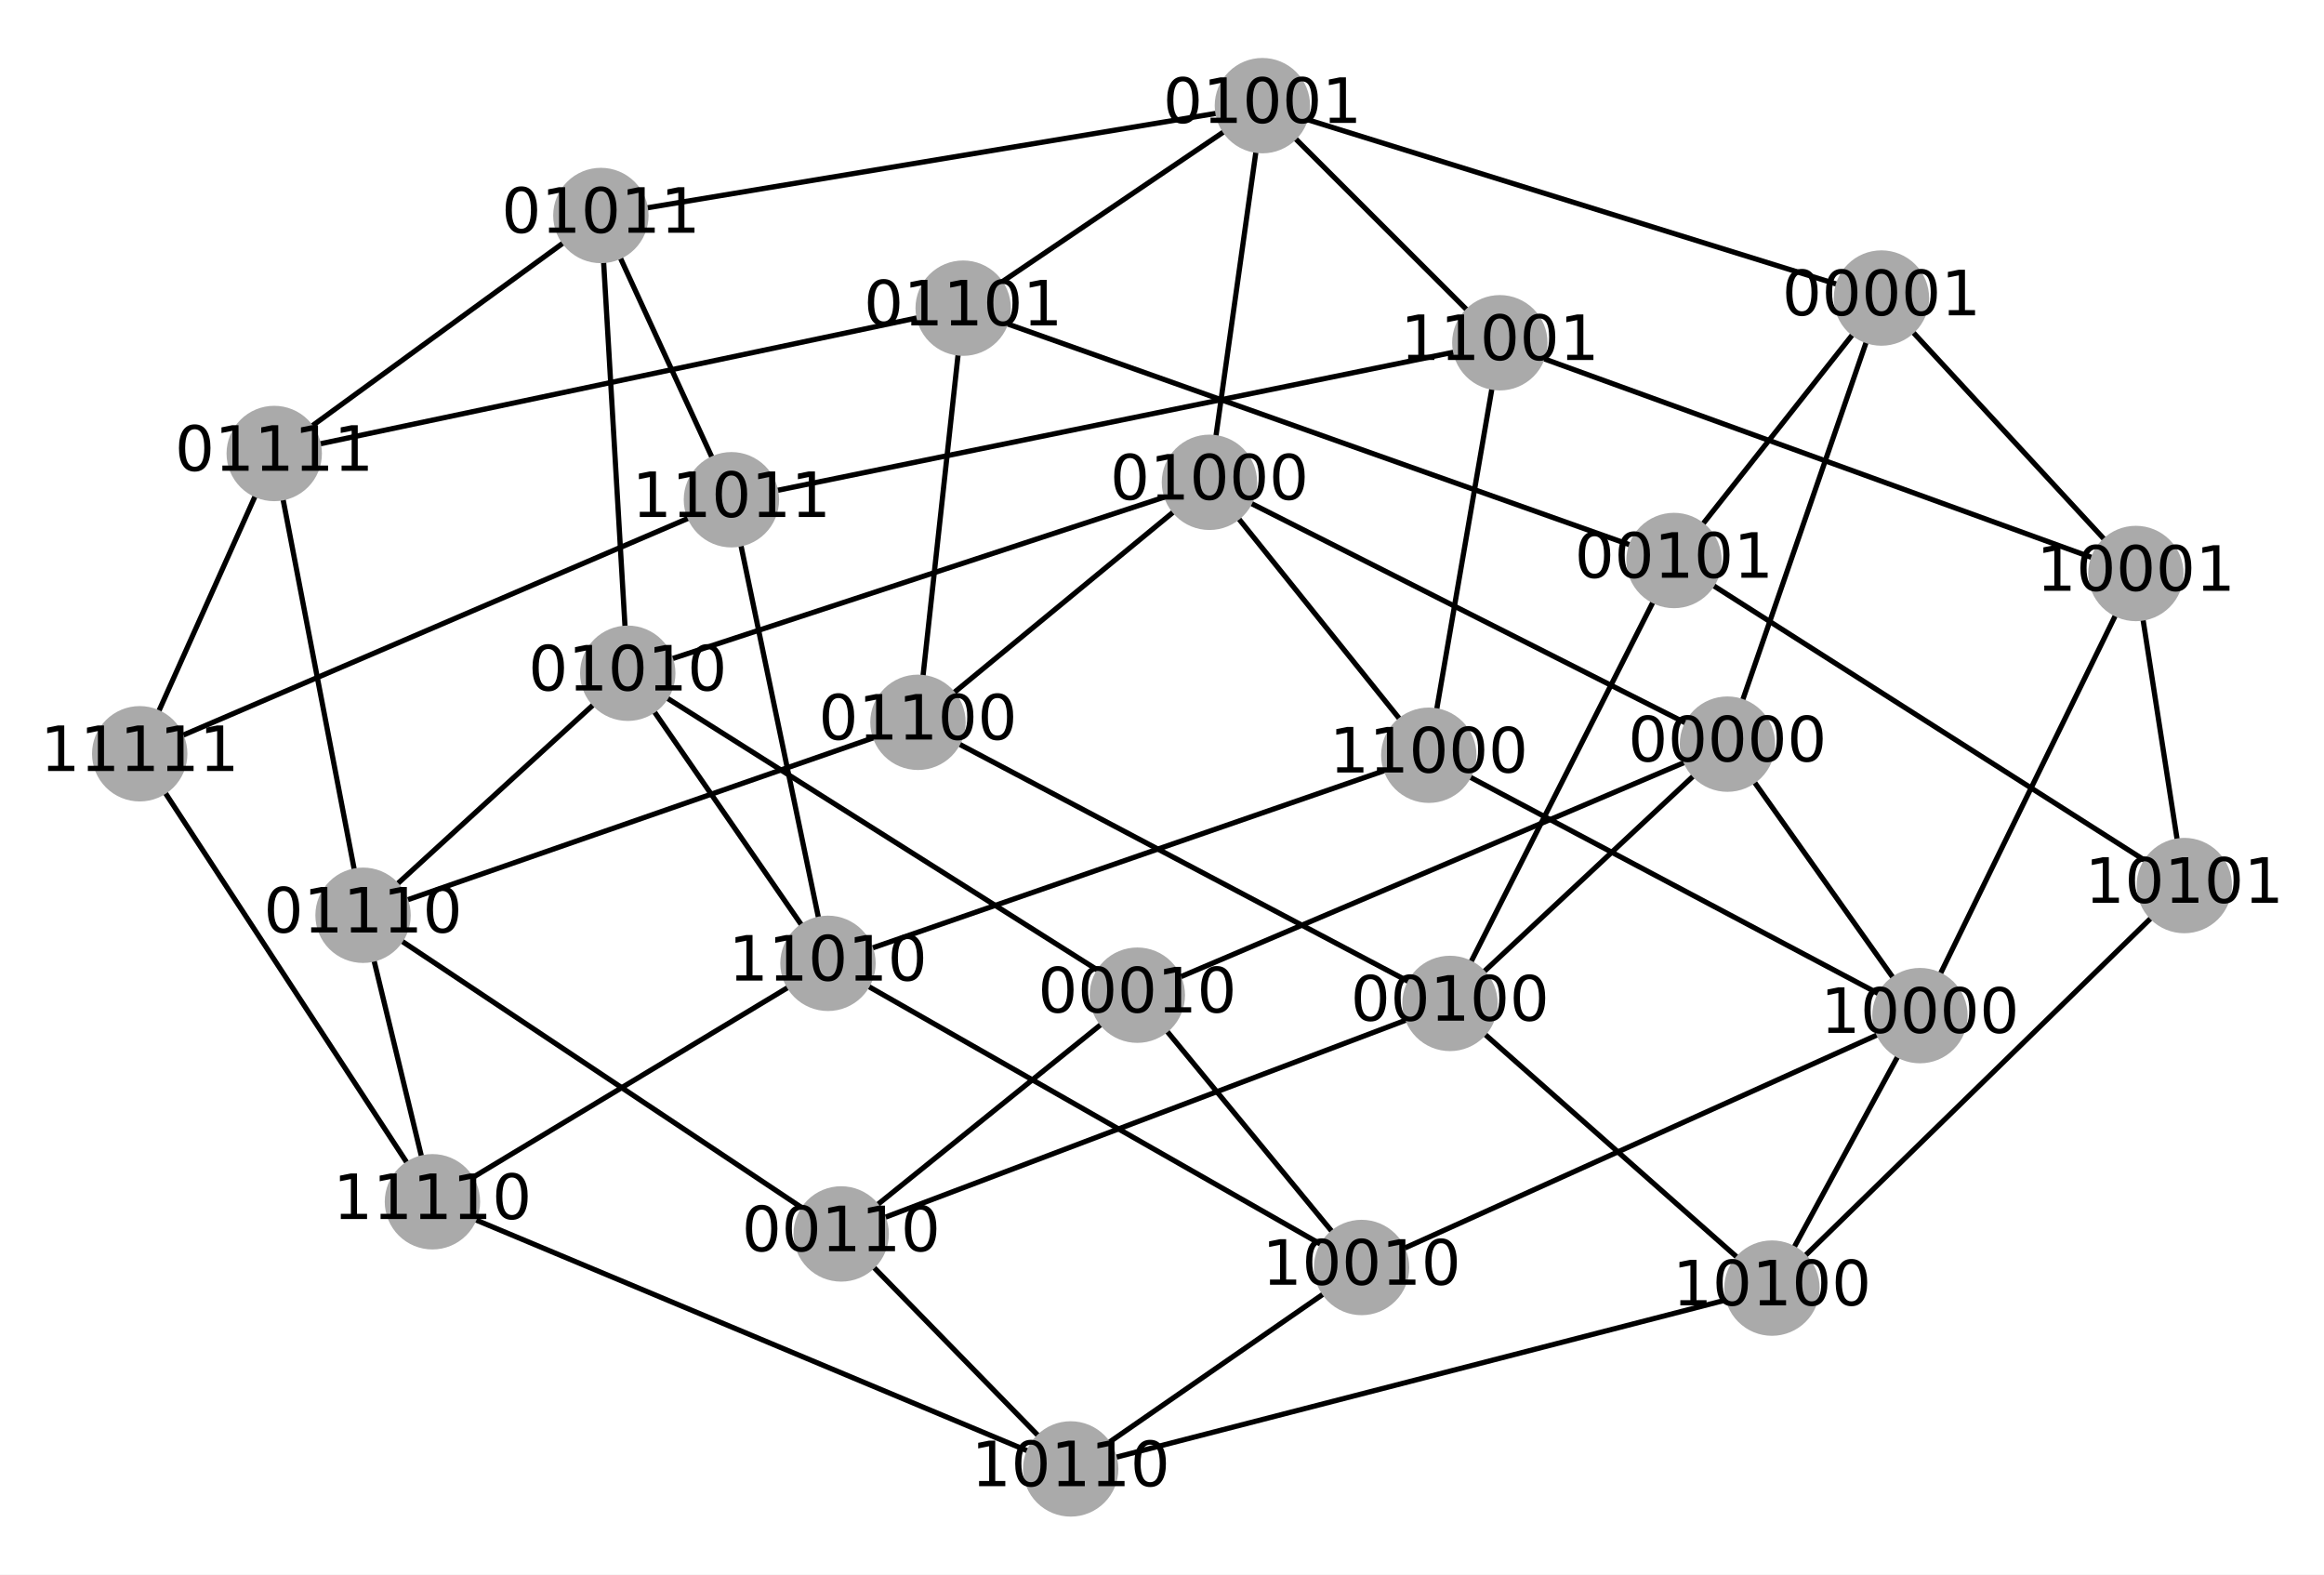
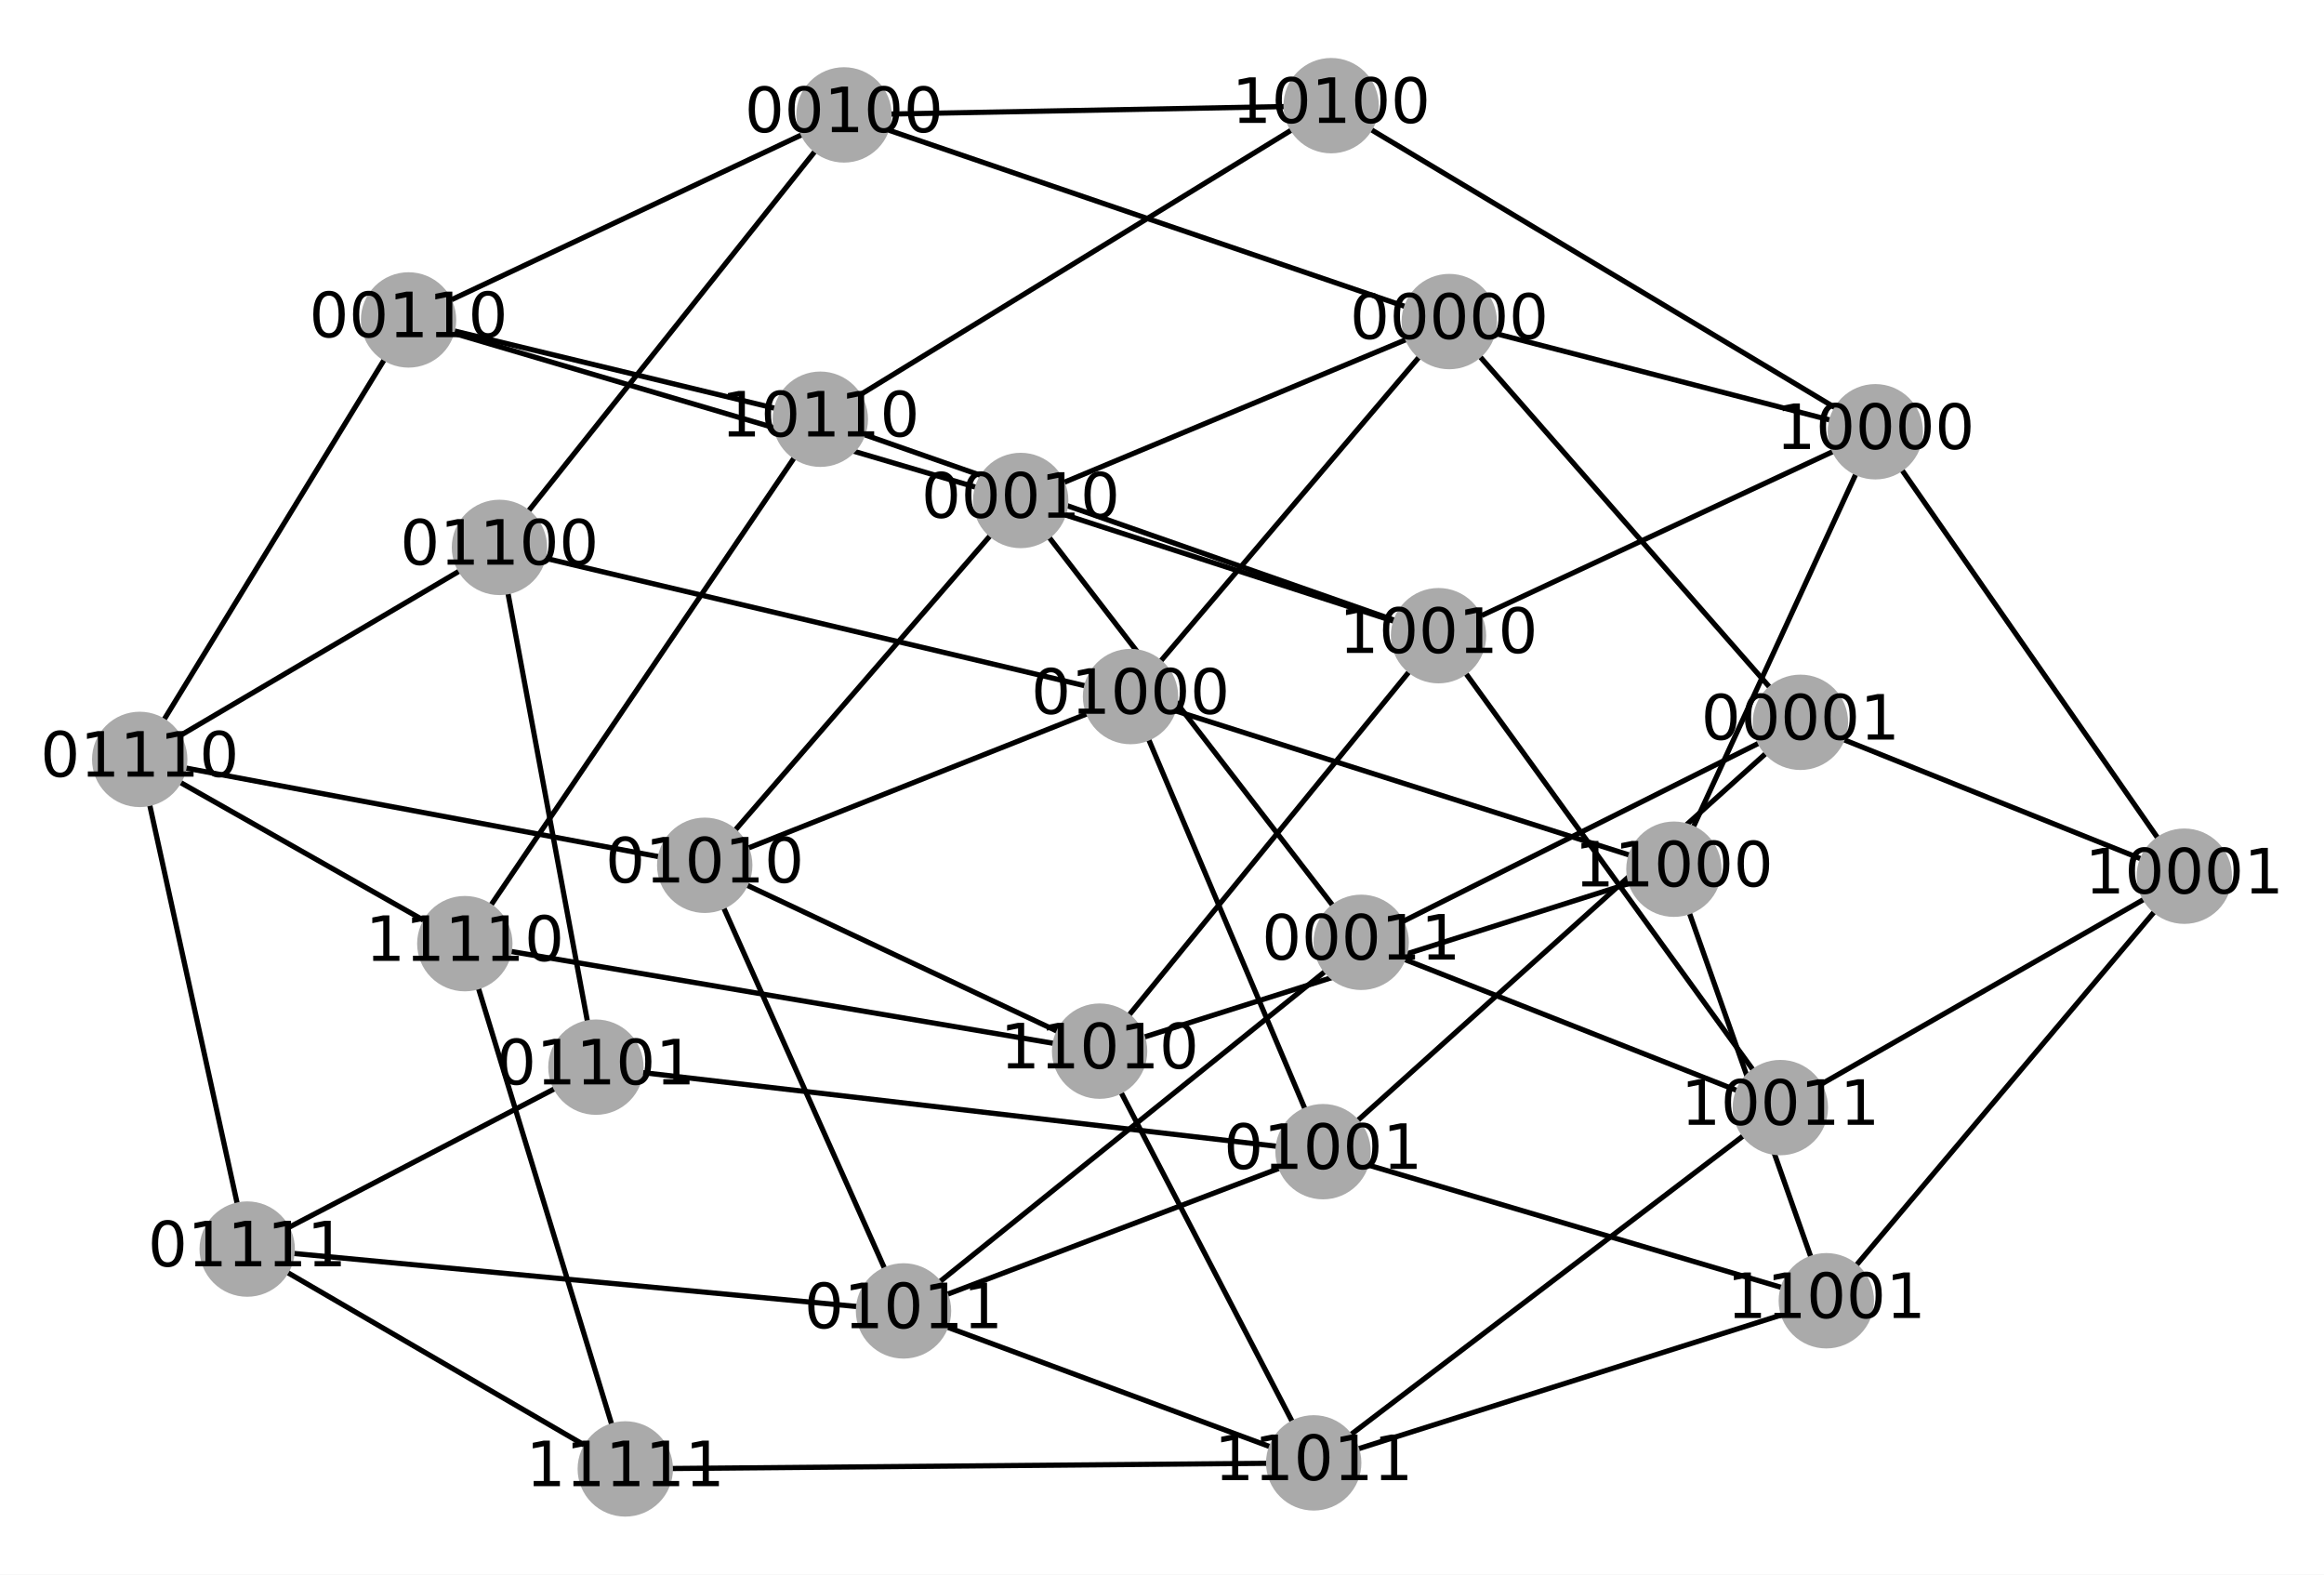
<svg xmlns="http://www.w3.org/2000/svg" xmlns:xlink="http://www.w3.org/1999/xlink" height="302.4pt" version="1.1" viewBox="0 0 446.4 302.4" width="446.4pt">
  <defs>
    <style type="text/css">*{stroke-linecap:butt;stroke-linejoin:round;}</style>
  </defs>
  <g id="figure_1">
    <g id="patch_1">
      <path d="M 0 302.4  L 446.4 302.4  L 446.4 0  L 0 0  z " style="fill:#ffffff;" />
    </g>
    <g id="axes_1">
      <g id="LineCollection_1">
-         <path clip-path="url(#p73de8a7310)" d="M 331.815 142.913  L 368.787 195.051  " style="fill:none;stroke:#000000;" />
-         <path clip-path="url(#p73de8a7310)" d="M 331.815 142.913  L 232.312 92.629  " style="fill:none;stroke:#000000;" />
-         <path clip-path="url(#p73de8a7310)" d="M 331.815 142.913  L 278.517 192.709  " style="fill:none;stroke:#000000;" />
-         <path clip-path="url(#p73de8a7310)" d="M 331.815 142.913  L 218.459 191.126  " style="fill:none;stroke:#000000;" />
-         <path clip-path="url(#p73de8a7310)" d="M 331.815 142.913  L 361.389 57.239  " style="fill:none;stroke:#000000;" />
-         <path clip-path="url(#p73de8a7310)" d="M 361.389 57.239  L 410.265 110.141  " style="fill:none;stroke:#000000;" />
-         <path clip-path="url(#p73de8a7310)" d="M 361.389 57.239  L 242.485 20.291  " style="fill:none;stroke:#000000;" />
-         <path clip-path="url(#p73de8a7310)" d="M 361.389 57.239  L 321.549 107.645  " style="fill:none;stroke:#000000;" />
-         <path clip-path="url(#p73de8a7310)" d="M 368.787 195.051  L 274.448 145.045  " style="fill:none;stroke:#000000;" />
-         <path clip-path="url(#p73de8a7310)" d="M 368.787 195.051  L 340.362 247.383  " style="fill:none;stroke:#000000;" />
-         <path clip-path="url(#p73de8a7310)" d="M 368.787 195.051  L 261.539 243.422  " style="fill:none;stroke:#000000;" />
-         <path clip-path="url(#p73de8a7310)" d="M 368.787 195.051  L 410.265 110.141  " style="fill:none;stroke:#000000;" />
-         <path clip-path="url(#p73de8a7310)" d="M 410.265 110.141  L 288.089 65.827  " style="fill:none;stroke:#000000;" />
-         <path clip-path="url(#p73de8a7310)" d="M 410.265 110.141  L 419.564 170.073  " style="fill:none;stroke:#000000;" />
-         <path clip-path="url(#p73de8a7310)" d="M 232.312 92.629  L 274.448 145.045  " style="fill:none;stroke:#000000;" />
-         <path clip-path="url(#p73de8a7310)" d="M 232.312 92.629  L 176.323 138.721  " style="fill:none;stroke:#000000;" />
-         <path clip-path="url(#p73de8a7310)" d="M 232.312 92.629  L 120.581 129.299  " style="fill:none;stroke:#000000;" />
-         <path clip-path="url(#p73de8a7310)" d="M 232.312 92.629  L 242.485 20.291  " style="fill:none;stroke:#000000;" />
-         <path clip-path="url(#p73de8a7310)" d="M 242.485 20.291  L 288.089 65.827  " style="fill:none;stroke:#000000;" />
-         <path clip-path="url(#p73de8a7310)" d="M 242.485 20.291  L 185.008 59.185  " style="fill:none;stroke:#000000;" />
-         <path clip-path="url(#p73de8a7310)" d="M 242.485 20.291  L 115.418 41.387  " style="fill:none;stroke:#000000;" />
-         <path clip-path="url(#p73de8a7310)" d="M 274.448 145.045  L 159.039 185.009  " style="fill:none;stroke:#000000;" />
-         <path clip-path="url(#p73de8a7310)" d="M 274.448 145.045  L 288.089 65.827  " style="fill:none;stroke:#000000;" />
-         <path clip-path="url(#p73de8a7310)" d="M 288.089 65.827  L 140.493 95.976  " style="fill:none;stroke:#000000;" />
-         <path clip-path="url(#p73de8a7310)" d="M 218.459 191.126  L 261.539 243.422  " style="fill:none;stroke:#000000;" />
-         <path clip-path="url(#p73de8a7310)" d="M 218.459 191.126  L 120.581 129.299  " style="fill:none;stroke:#000000;" />
-         <path clip-path="url(#p73de8a7310)" d="M 218.459 191.126  L 161.575 236.979  " style="fill:none;stroke:#000000;" />
-         <path clip-path="url(#p73de8a7310)" d="M 261.539 243.422  L 159.039 185.009  " style="fill:none;stroke:#000000;" />
-         <path clip-path="url(#p73de8a7310)" d="M 261.539 243.422  L 205.662 282.109  " style="fill:none;stroke:#000000;" />
-         <path clip-path="url(#p73de8a7310)" d="M 120.581 129.299  L 159.039 185.009  " style="fill:none;stroke:#000000;" />
-         <path clip-path="url(#p73de8a7310)" d="M 120.581 129.299  L 69.737 175.778  " style="fill:none;stroke:#000000;" />
-         <path clip-path="url(#p73de8a7310)" d="M 120.581 129.299  L 115.418 41.387  " style="fill:none;stroke:#000000;" />
-         <path clip-path="url(#p73de8a7310)" d="M 159.039 185.009  L 83.064 230.8  " style="fill:none;stroke:#000000;" />
-         <path clip-path="url(#p73de8a7310)" d="M 159.039 185.009  L 140.493 95.976  " style="fill:none;stroke:#000000;" />
-         <path clip-path="url(#p73de8a7310)" d="M 115.418 41.387  L 140.493 95.976  " style="fill:none;stroke:#000000;" />
-         <path clip-path="url(#p73de8a7310)" d="M 115.418 41.387  L 52.674 87.095  " style="fill:none;stroke:#000000;" />
-         <path clip-path="url(#p73de8a7310)" d="M 140.493 95.976  L 26.836 144.762  " style="fill:none;stroke:#000000;" />
-         <path clip-path="url(#p73de8a7310)" d="M 278.517 192.709  L 340.362 247.383  " style="fill:none;stroke:#000000;" />
-         <path clip-path="url(#p73de8a7310)" d="M 278.517 192.709  L 176.323 138.721  " style="fill:none;stroke:#000000;" />
-         <path clip-path="url(#p73de8a7310)" d="M 278.517 192.709  L 161.575 236.979  " style="fill:none;stroke:#000000;" />
-         <path clip-path="url(#p73de8a7310)" d="M 278.517 192.709  L 321.549 107.645  " style="fill:none;stroke:#000000;" />
-         <path clip-path="url(#p73de8a7310)" d="M 321.549 107.645  L 419.564 170.073  " style="fill:none;stroke:#000000;" />
-         <path clip-path="url(#p73de8a7310)" d="M 321.549 107.645  L 185.008 59.185  " style="fill:none;stroke:#000000;" />
-         <path clip-path="url(#p73de8a7310)" d="M 176.323 138.721  L 69.737 175.778  " style="fill:none;stroke:#000000;" />
-         <path clip-path="url(#p73de8a7310)" d="M 176.323 138.721  L 185.008 59.185  " style="fill:none;stroke:#000000;" />
-         <path clip-path="url(#p73de8a7310)" d="M 185.008 59.185  L 52.674 87.095  " style="fill:none;stroke:#000000;" />
-         <path clip-path="url(#p73de8a7310)" d="M 340.362 247.383  L 205.662 282.109  " style="fill:none;stroke:#000000;" />
-         <path clip-path="url(#p73de8a7310)" d="M 340.362 247.383  L 419.564 170.073  " style="fill:none;stroke:#000000;" />
-         <path clip-path="url(#p73de8a7310)" d="M 161.575 236.979  L 205.662 282.109  " style="fill:none;stroke:#000000;" />
-         <path clip-path="url(#p73de8a7310)" d="M 161.575 236.979  L 69.737 175.778  " style="fill:none;stroke:#000000;" />
-         <path clip-path="url(#p73de8a7310)" d="M 205.662 282.109  L 83.064 230.8  " style="fill:none;stroke:#000000;" />
-         <path clip-path="url(#p73de8a7310)" d="M 69.737 175.778  L 83.064 230.8  " style="fill:none;stroke:#000000;" />
-         <path clip-path="url(#p73de8a7310)" d="M 69.737 175.778  L 52.674 87.095  " style="fill:none;stroke:#000000;" />
-         <path clip-path="url(#p73de8a7310)" d="M 83.064 230.8  L 26.836 144.762  " style="fill:none;stroke:#000000;" />
-         <path clip-path="url(#p73de8a7310)" d="M 52.674 87.095  L 26.836 144.762  " style="fill:none;stroke:#000000;" />
+         <path clip-path="url(#p3f89326fc4)" d="M 278.378 61.758  L 360.217 82.918  " style="fill:none;stroke:#000000;" />
+         <path clip-path="url(#p3f89326fc4)" d="M 278.378 61.758  L 217.155 133.775  " style="fill:none;stroke:#000000;" />
+         <path clip-path="url(#p3f89326fc4)" d="M 278.378 61.758  L 162.115 22.067  " style="fill:none;stroke:#000000;" />
+         <path clip-path="url(#p3f89326fc4)" d="M 278.378 61.758  L 196.056 96.117  " style="fill:none;stroke:#000000;" />
+         <path clip-path="url(#p3f89326fc4)" d="M 278.378 61.758  L 345.828 138.721  " style="fill:none;stroke:#000000;" />
+         <path clip-path="url(#p3f89326fc4)" d="M 360.217 82.918  L 321.531 166.933  " style="fill:none;stroke:#000000;" />
+         <path clip-path="url(#p3f89326fc4)" d="M 360.217 82.918  L 255.692 20.291  " style="fill:none;stroke:#000000;" />
+         <path clip-path="url(#p3f89326fc4)" d="M 360.217 82.918  L 276.311 122.083  " style="fill:none;stroke:#000000;" />
+         <path clip-path="url(#p3f89326fc4)" d="M 360.217 82.918  L 419.564 168.276  " style="fill:none;stroke:#000000;" />
+         <path clip-path="url(#p3f89326fc4)" d="M 196.056 96.117  L 276.311 122.083  " style="fill:none;stroke:#000000;" />
+         <path clip-path="url(#p3f89326fc4)" d="M 196.056 96.117  L 135.365 166.181  " style="fill:none;stroke:#000000;" />
+         <path clip-path="url(#p3f89326fc4)" d="M 196.056 96.117  L 78.473 61.443  " style="fill:none;stroke:#000000;" />
+         <path clip-path="url(#p3f89326fc4)" d="M 196.056 96.117  L 261.458 180.976  " style="fill:none;stroke:#000000;" />
+         <path clip-path="url(#p3f89326fc4)" d="M 276.311 122.083  L 211.215 201.876  " style="fill:none;stroke:#000000;" />
+         <path clip-path="url(#p3f89326fc4)" d="M 276.311 122.083  L 157.569 80.513  " style="fill:none;stroke:#000000;" />
+         <path clip-path="url(#p3f89326fc4)" d="M 276.311 122.083  L 341.972 212.715  " style="fill:none;stroke:#000000;" />
+         <path clip-path="url(#p3f89326fc4)" d="M 162.115 22.067  L 255.692 20.291  " style="fill:none;stroke:#000000;" />
+         <path clip-path="url(#p3f89326fc4)" d="M 162.115 22.067  L 95.937 105.13  " style="fill:none;stroke:#000000;" />
+         <path clip-path="url(#p3f89326fc4)" d="M 162.115 22.067  L 78.473 61.443  " style="fill:none;stroke:#000000;" />
+         <path clip-path="url(#p3f89326fc4)" d="M 255.692 20.291  L 157.569 80.513  " style="fill:none;stroke:#000000;" />
+         <path clip-path="url(#p3f89326fc4)" d="M 78.473 61.443  L 157.569 80.513  " style="fill:none;stroke:#000000;" />
+         <path clip-path="url(#p3f89326fc4)" d="M 78.473 61.443  L 26.836 145.845  " style="fill:none;stroke:#000000;" />
+         <path clip-path="url(#p3f89326fc4)" d="M 157.569 80.513  L 89.284 181.23  " style="fill:none;stroke:#000000;" />
+         <path clip-path="url(#p3f89326fc4)" d="M 217.155 133.775  L 321.531 166.933  " style="fill:none;stroke:#000000;" />
+         <path clip-path="url(#p3f89326fc4)" d="M 217.155 133.775  L 95.937 105.13  " style="fill:none;stroke:#000000;" />
+         <path clip-path="url(#p3f89326fc4)" d="M 217.155 133.775  L 135.365 166.181  " style="fill:none;stroke:#000000;" />
+         <path clip-path="url(#p3f89326fc4)" d="M 217.155 133.775  L 254.132 221.179  " style="fill:none;stroke:#000000;" />
+         <path clip-path="url(#p3f89326fc4)" d="M 135.365 166.181  L 211.215 201.876  " style="fill:none;stroke:#000000;" />
+         <path clip-path="url(#p3f89326fc4)" d="M 135.365 166.181  L 26.836 145.845  " style="fill:none;stroke:#000000;" />
+         <path clip-path="url(#p3f89326fc4)" d="M 135.365 166.181  L 173.548 251.763  " style="fill:none;stroke:#000000;" />
+         <path clip-path="url(#p3f89326fc4)" d="M 95.937 105.13  L 26.836 145.845  " style="fill:none;stroke:#000000;" />
+         <path clip-path="url(#p3f89326fc4)" d="M 95.937 105.13  L 114.467 204.949  " style="fill:none;stroke:#000000;" />
+         <path clip-path="url(#p3f89326fc4)" d="M 26.836 145.845  L 89.284 181.23  " style="fill:none;stroke:#000000;" />
+         <path clip-path="url(#p3f89326fc4)" d="M 26.836 145.845  L 47.482 239.887  " style="fill:none;stroke:#000000;" />
+         <path clip-path="url(#p3f89326fc4)" d="M 321.531 166.933  L 211.215 201.876  " style="fill:none;stroke:#000000;" />
+         <path clip-path="url(#p3f89326fc4)" d="M 321.531 166.933  L 350.805 249.811  " style="fill:none;stroke:#000000;" />
+         <path clip-path="url(#p3f89326fc4)" d="M 211.215 201.876  L 89.284 181.23  " style="fill:none;stroke:#000000;" />
+         <path clip-path="url(#p3f89326fc4)" d="M 211.215 201.876  L 252.338 280.948  " style="fill:none;stroke:#000000;" />
+         <path clip-path="url(#p3f89326fc4)" d="M 89.284 181.23  L 120.108 282.109  " style="fill:none;stroke:#000000;" />
+         <path clip-path="url(#p3f89326fc4)" d="M 345.828 138.721  L 419.564 168.276  " style="fill:none;stroke:#000000;" />
+         <path clip-path="url(#p3f89326fc4)" d="M 345.828 138.721  L 254.132 221.179  " style="fill:none;stroke:#000000;" />
+         <path clip-path="url(#p3f89326fc4)" d="M 345.828 138.721  L 261.458 180.976  " style="fill:none;stroke:#000000;" />
+         <path clip-path="url(#p3f89326fc4)" d="M 419.564 168.276  L 350.805 249.811  " style="fill:none;stroke:#000000;" />
+         <path clip-path="url(#p3f89326fc4)" d="M 419.564 168.276  L 341.972 212.715  " style="fill:none;stroke:#000000;" />
+         <path clip-path="url(#p3f89326fc4)" d="M 261.458 180.976  L 341.972 212.715  " style="fill:none;stroke:#000000;" />
+         <path clip-path="url(#p3f89326fc4)" d="M 261.458 180.976  L 173.548 251.763  " style="fill:none;stroke:#000000;" />
+         <path clip-path="url(#p3f89326fc4)" d="M 341.972 212.715  L 252.338 280.948  " style="fill:none;stroke:#000000;" />
+         <path clip-path="url(#p3f89326fc4)" d="M 254.132 221.179  L 350.805 249.811  " style="fill:none;stroke:#000000;" />
+         <path clip-path="url(#p3f89326fc4)" d="M 254.132 221.179  L 114.467 204.949  " style="fill:none;stroke:#000000;" />
+         <path clip-path="url(#p3f89326fc4)" d="M 254.132 221.179  L 173.548 251.763  " style="fill:none;stroke:#000000;" />
+         <path clip-path="url(#p3f89326fc4)" d="M 173.548 251.763  L 252.338 280.948  " style="fill:none;stroke:#000000;" />
+         <path clip-path="url(#p3f89326fc4)" d="M 173.548 251.763  L 47.482 239.887  " style="fill:none;stroke:#000000;" />
+         <path clip-path="url(#p3f89326fc4)" d="M 114.467 204.949  L 47.482 239.887  " style="fill:none;stroke:#000000;" />
+         <path clip-path="url(#p3f89326fc4)" d="M 47.482 239.887  L 120.108 282.109  " style="fill:none;stroke:#000000;" />
+         <path clip-path="url(#p3f89326fc4)" d="M 350.805 249.811  L 252.338 280.948  " style="fill:none;stroke:#000000;" />
+         <path clip-path="url(#p3f89326fc4)" d="M 252.338 280.948  L 120.108 282.109  " style="fill:none;stroke:#000000;" />
      </g>
      <g id="PathCollection_1">
        <defs>
-           <path d="M 0 8.66  C 2.297 8.66 4.5 7.748 6.124 6.124  C 7.748 4.5 8.66 2.297 8.66 0  C 8.66 -2.297 7.748 -4.5 6.124 -6.124  C 4.5 -7.748 2.297 -8.66 0 -8.66  C -2.297 -8.66 -4.5 -7.748 -6.124 -6.124  C -7.748 -4.5 -8.66 -2.297 -8.66 0  C -8.66 2.297 -7.748 4.5 -6.124 6.124  C -4.5 7.748 -2.297 8.66 0 8.66  z " id="m38c61d4f8e" style="stroke:#aaaaaa;" />
+           <path d="M 0 8.66  C 2.297 8.66 4.5 7.748 6.124 6.124  C 7.748 4.5 8.66 2.297 8.66 0  C 8.66 -2.297 7.748 -4.5 6.124 -6.124  C 4.5 -7.748 2.297 -8.66 0 -8.66  C -2.297 -8.66 -4.5 -7.748 -6.124 -6.124  C -7.748 -4.5 -8.66 -2.297 -8.66 0  C -8.66 2.297 -7.748 4.5 -6.124 6.124  C -4.5 7.748 -2.297 8.66 0 8.66  z " id="mc6694aafdf" style="stroke:#aaaaaa;" />
        </defs>
-         <g clip-path="url(#p73de8a7310)">
-           <use style="fill:#aaaaaa;stroke:#aaaaaa;" x="331.815" xlink:href="#m38c61d4f8e" y="142.913" />
-           <use style="fill:#aaaaaa;stroke:#aaaaaa;" x="361.389" xlink:href="#m38c61d4f8e" y="57.239" />
-           <use style="fill:#aaaaaa;stroke:#aaaaaa;" x="368.787" xlink:href="#m38c61d4f8e" y="195.051" />
-           <use style="fill:#aaaaaa;stroke:#aaaaaa;" x="410.265" xlink:href="#m38c61d4f8e" y="110.141" />
-           <use style="fill:#aaaaaa;stroke:#aaaaaa;" x="232.312" xlink:href="#m38c61d4f8e" y="92.629" />
-           <use style="fill:#aaaaaa;stroke:#aaaaaa;" x="242.485" xlink:href="#m38c61d4f8e" y="20.291" />
-           <use style="fill:#aaaaaa;stroke:#aaaaaa;" x="274.448" xlink:href="#m38c61d4f8e" y="145.045" />
-           <use style="fill:#aaaaaa;stroke:#aaaaaa;" x="288.089" xlink:href="#m38c61d4f8e" y="65.827" />
-           <use style="fill:#aaaaaa;stroke:#aaaaaa;" x="218.459" xlink:href="#m38c61d4f8e" y="191.126" />
-           <use style="fill:#aaaaaa;stroke:#aaaaaa;" x="261.539" xlink:href="#m38c61d4f8e" y="243.422" />
-           <use style="fill:#aaaaaa;stroke:#aaaaaa;" x="120.581" xlink:href="#m38c61d4f8e" y="129.299" />
-           <use style="fill:#aaaaaa;stroke:#aaaaaa;" x="159.039" xlink:href="#m38c61d4f8e" y="185.009" />
-           <use style="fill:#aaaaaa;stroke:#aaaaaa;" x="115.418" xlink:href="#m38c61d4f8e" y="41.387" />
-           <use style="fill:#aaaaaa;stroke:#aaaaaa;" x="140.493" xlink:href="#m38c61d4f8e" y="95.976" />
-           <use style="fill:#aaaaaa;stroke:#aaaaaa;" x="278.517" xlink:href="#m38c61d4f8e" y="192.709" />
-           <use style="fill:#aaaaaa;stroke:#aaaaaa;" x="321.549" xlink:href="#m38c61d4f8e" y="107.645" />
-           <use style="fill:#aaaaaa;stroke:#aaaaaa;" x="176.323" xlink:href="#m38c61d4f8e" y="138.721" />
-           <use style="fill:#aaaaaa;stroke:#aaaaaa;" x="185.008" xlink:href="#m38c61d4f8e" y="59.185" />
-           <use style="fill:#aaaaaa;stroke:#aaaaaa;" x="340.362" xlink:href="#m38c61d4f8e" y="247.383" />
-           <use style="fill:#aaaaaa;stroke:#aaaaaa;" x="419.564" xlink:href="#m38c61d4f8e" y="170.073" />
-           <use style="fill:#aaaaaa;stroke:#aaaaaa;" x="161.575" xlink:href="#m38c61d4f8e" y="236.979" />
-           <use style="fill:#aaaaaa;stroke:#aaaaaa;" x="205.662" xlink:href="#m38c61d4f8e" y="282.109" />
-           <use style="fill:#aaaaaa;stroke:#aaaaaa;" x="69.737" xlink:href="#m38c61d4f8e" y="175.778" />
-           <use style="fill:#aaaaaa;stroke:#aaaaaa;" x="83.064" xlink:href="#m38c61d4f8e" y="230.8" />
-           <use style="fill:#aaaaaa;stroke:#aaaaaa;" x="52.674" xlink:href="#m38c61d4f8e" y="87.095" />
-           <use style="fill:#aaaaaa;stroke:#aaaaaa;" x="26.836" xlink:href="#m38c61d4f8e" y="144.762" />
+         <g clip-path="url(#p3f89326fc4)">
+           <use style="fill:#aaaaaa;stroke:#aaaaaa;" x="278.378" xlink:href="#mc6694aafdf" y="61.758" />
+           <use style="fill:#aaaaaa;stroke:#aaaaaa;" x="360.217" xlink:href="#mc6694aafdf" y="82.918" />
+           <use style="fill:#aaaaaa;stroke:#aaaaaa;" x="196.056" xlink:href="#mc6694aafdf" y="96.117" />
+           <use style="fill:#aaaaaa;stroke:#aaaaaa;" x="276.311" xlink:href="#mc6694aafdf" y="122.083" />
+           <use style="fill:#aaaaaa;stroke:#aaaaaa;" x="162.115" xlink:href="#mc6694aafdf" y="22.067" />
+           <use style="fill:#aaaaaa;stroke:#aaaaaa;" x="255.692" xlink:href="#mc6694aafdf" y="20.291" />
+           <use style="fill:#aaaaaa;stroke:#aaaaaa;" x="78.473" xlink:href="#mc6694aafdf" y="61.443" />
+           <use style="fill:#aaaaaa;stroke:#aaaaaa;" x="157.569" xlink:href="#mc6694aafdf" y="80.513" />
+           <use style="fill:#aaaaaa;stroke:#aaaaaa;" x="217.155" xlink:href="#mc6694aafdf" y="133.775" />
+           <use style="fill:#aaaaaa;stroke:#aaaaaa;" x="135.365" xlink:href="#mc6694aafdf" y="166.181" />
+           <use style="fill:#aaaaaa;stroke:#aaaaaa;" x="95.937" xlink:href="#mc6694aafdf" y="105.13" />
+           <use style="fill:#aaaaaa;stroke:#aaaaaa;" x="26.836" xlink:href="#mc6694aafdf" y="145.845" />
+           <use style="fill:#aaaaaa;stroke:#aaaaaa;" x="321.531" xlink:href="#mc6694aafdf" y="166.933" />
+           <use style="fill:#aaaaaa;stroke:#aaaaaa;" x="211.215" xlink:href="#mc6694aafdf" y="201.876" />
+           <use style="fill:#aaaaaa;stroke:#aaaaaa;" x="89.284" xlink:href="#mc6694aafdf" y="181.23" />
+           <use style="fill:#aaaaaa;stroke:#aaaaaa;" x="345.828" xlink:href="#mc6694aafdf" y="138.721" />
+           <use style="fill:#aaaaaa;stroke:#aaaaaa;" x="419.564" xlink:href="#mc6694aafdf" y="168.276" />
+           <use style="fill:#aaaaaa;stroke:#aaaaaa;" x="261.458" xlink:href="#mc6694aafdf" y="180.976" />
+           <use style="fill:#aaaaaa;stroke:#aaaaaa;" x="341.972" xlink:href="#mc6694aafdf" y="212.715" />
+           <use style="fill:#aaaaaa;stroke:#aaaaaa;" x="254.132" xlink:href="#mc6694aafdf" y="221.179" />
+           <use style="fill:#aaaaaa;stroke:#aaaaaa;" x="173.548" xlink:href="#mc6694aafdf" y="251.763" />
+           <use style="fill:#aaaaaa;stroke:#aaaaaa;" x="114.467" xlink:href="#mc6694aafdf" y="204.949" />
+           <use style="fill:#aaaaaa;stroke:#aaaaaa;" x="47.482" xlink:href="#mc6694aafdf" y="239.887" />
+           <use style="fill:#aaaaaa;stroke:#aaaaaa;" x="350.805" xlink:href="#mc6694aafdf" y="249.811" />
+           <use style="fill:#aaaaaa;stroke:#aaaaaa;" x="252.338" xlink:href="#mc6694aafdf" y="280.948" />
+           <use style="fill:#aaaaaa;stroke:#aaaaaa;" x="120.108" xlink:href="#mc6694aafdf" y="282.109" />
        </g>
      </g>
      <g id="text_1">
-         <g clip-path="url(#p73de8a7310)">
-           <g transform="translate(312.727 146.224)scale(0.12 -0.12)">
+         <g clip-path="url(#p3f89326fc4)">
+           <g transform="translate(259.2907 65.06931)scale(0.12 -0.12)">
            <defs>
              <path d="M 31.781 66.406  Q 24.172 66.406 20.328 58.906  Q 16.5 51.422 16.5 36.375  Q 16.5 21.391 20.328 13.891  Q 24.172 6.391 31.781 6.391  Q 39.453 6.391 43.281 13.891  Q 47.125 21.391 47.125 36.375  Q 47.125 51.422 43.281 58.906  Q 39.453 66.406 31.781 66.406  z M 31.781 74.219  Q 44.047 74.219 50.516 64.516  Q 56.984 54.828 56.984 36.375  Q 56.984 17.969 50.516 8.266  Q 44.047 -1.422 31.781 -1.422  Q 19.531 -1.422 13.062 8.266  Q 6.594 17.969 6.594 36.375  Q 6.594 54.828 13.062 64.516  Q 19.531 74.219 31.781 74.219  z " id="DejaVuSans-48" />
            </defs>
            <use xlink:href="#DejaVuSans-48" />
            <use x="63.623" xlink:href="#DejaVuSans-48" />
            <use x="127.246" xlink:href="#DejaVuSans-48" />
            <use x="190.869" xlink:href="#DejaVuSans-48" />
            <use x="254.492" xlink:href="#DejaVuSans-48" />
          </g>
        </g>
      </g>
      <g id="text_2">
-         <g clip-path="url(#p73de8a7310)">
-           <g transform="translate(342.3017 60.55053)scale(0.12 -0.12)">
+         <g clip-path="url(#p3f89326fc4)">
+           <g transform="translate(341.129 86.2289)scale(0.12 -0.12)">
            <defs>
              <path d="M 12.406 8.297  L 28.516 8.297  L 28.516 63.922  L 10.984 60.406  L 10.984 69.391  L 28.422 72.906  L 38.281 72.906  L 38.281 8.297  L 54.391 8.297  L 54.391 0  L 12.406 0  z " id="DejaVuSans-49" />
            </defs>
-             <use xlink:href="#DejaVuSans-48" />
-             <use x="63.623" xlink:href="#DejaVuSans-48" />
-             <use x="127.246" xlink:href="#DejaVuSans-48" />
-             <use x="190.869" xlink:href="#DejaVuSans-48" />
-             <use x="254.492" xlink:href="#DejaVuSans-49" />
+             <use xlink:href="#DejaVuSans-49" />
+             <use x="63.623" xlink:href="#DejaVuSans-48" />
+             <use x="127.246" xlink:href="#DejaVuSans-48" />
+             <use x="190.869" xlink:href="#DejaVuSans-48" />
+             <use x="254.492" xlink:href="#DejaVuSans-48" />
          </g>
        </g>
      </g>
      <g id="text_3">
-         <g clip-path="url(#p73de8a7310)">
-           <g transform="translate(349.6999 198.3626)scale(0.12 -0.12)">
-             <use xlink:href="#DejaVuSans-49" />
-             <use x="63.623" xlink:href="#DejaVuSans-48" />
-             <use x="127.246" xlink:href="#DejaVuSans-48" />
-             <use x="190.869" xlink:href="#DejaVuSans-48" />
+         <g clip-path="url(#p3f89326fc4)">
+           <g transform="translate(176.9682 99.42813)scale(0.12 -0.12)">
+             <use xlink:href="#DejaVuSans-48" />
+             <use x="63.623" xlink:href="#DejaVuSans-48" />
+             <use x="127.246" xlink:href="#DejaVuSans-48" />
+             <use x="190.869" xlink:href="#DejaVuSans-49" />
            <use x="254.492" xlink:href="#DejaVuSans-48" />
          </g>
        </g>
      </g>
      <g id="text_4">
-         <g clip-path="url(#p73de8a7310)">
-           <g transform="translate(391.1778 113.4523)scale(0.12 -0.12)">
-             <use xlink:href="#DejaVuSans-49" />
-             <use x="63.623" xlink:href="#DejaVuSans-48" />
-             <use x="127.246" xlink:href="#DejaVuSans-48" />
-             <use x="190.869" xlink:href="#DejaVuSans-48" />
-             <use x="254.492" xlink:href="#DejaVuSans-49" />
+         <g clip-path="url(#p3f89326fc4)">
+           <g transform="translate(257.2235 125.394)scale(0.12 -0.12)">
+             <use xlink:href="#DejaVuSans-49" />
+             <use x="63.623" xlink:href="#DejaVuSans-48" />
+             <use x="127.246" xlink:href="#DejaVuSans-48" />
+             <use x="190.869" xlink:href="#DejaVuSans-49" />
+             <use x="254.492" xlink:href="#DejaVuSans-48" />
          </g>
        </g>
      </g>
      <g id="text_5">
-         <g clip-path="url(#p73de8a7310)">
-           <g transform="translate(213.2248 95.94025)scale(0.12 -0.12)">
-             <use xlink:href="#DejaVuSans-48" />
-             <use x="63.623" xlink:href="#DejaVuSans-49" />
-             <use x="127.246" xlink:href="#DejaVuSans-48" />
+         <g clip-path="url(#p3f89326fc4)">
+           <g transform="translate(143.0279 25.37857)scale(0.12 -0.12)">
+             <use xlink:href="#DejaVuSans-48" />
+             <use x="63.623" xlink:href="#DejaVuSans-48" />
+             <use x="127.246" xlink:href="#DejaVuSans-49" />
            <use x="190.869" xlink:href="#DejaVuSans-48" />
            <use x="254.492" xlink:href="#DejaVuSans-48" />
          </g>
        </g>
      </g>
      <g id="text_6">
-         <g clip-path="url(#p73de8a7310)">
-           <g transform="translate(223.3976 23.60216)scale(0.12 -0.12)">
-             <use xlink:href="#DejaVuSans-48" />
-             <use x="63.623" xlink:href="#DejaVuSans-49" />
-             <use x="127.246" xlink:href="#DejaVuSans-48" />
-             <use x="190.869" xlink:href="#DejaVuSans-48" />
-             <use x="254.492" xlink:href="#DejaVuSans-49" />
+         <g clip-path="url(#p3f89326fc4)">
+           <g transform="translate(236.605 23.60216)scale(0.12 -0.12)">
+             <use xlink:href="#DejaVuSans-49" />
+             <use x="63.623" xlink:href="#DejaVuSans-48" />
+             <use x="127.246" xlink:href="#DejaVuSans-49" />
+             <use x="190.869" xlink:href="#DejaVuSans-48" />
+             <use x="254.492" xlink:href="#DejaVuSans-48" />
          </g>
        </g>
      </g>
      <g id="text_7">
-         <g clip-path="url(#p73de8a7310)">
-           <g transform="translate(255.3603 148.3559)scale(0.12 -0.12)">
-             <use xlink:href="#DejaVuSans-49" />
-             <use x="63.623" xlink:href="#DejaVuSans-49" />
-             <use x="127.246" xlink:href="#DejaVuSans-48" />
-             <use x="190.869" xlink:href="#DejaVuSans-48" />
+         <g clip-path="url(#p3f89326fc4)">
+           <g transform="translate(59.38511 64.75396)scale(0.12 -0.12)">
+             <use xlink:href="#DejaVuSans-48" />
+             <use x="63.623" xlink:href="#DejaVuSans-48" />
+             <use x="127.246" xlink:href="#DejaVuSans-49" />
+             <use x="190.869" xlink:href="#DejaVuSans-49" />
            <use x="254.492" xlink:href="#DejaVuSans-48" />
          </g>
        </g>
      </g>
      <g id="text_8">
-         <g clip-path="url(#p73de8a7310)">
-           <g transform="translate(269.0012 69.13851)scale(0.12 -0.12)">
-             <use xlink:href="#DejaVuSans-49" />
-             <use x="63.623" xlink:href="#DejaVuSans-49" />
-             <use x="127.246" xlink:href="#DejaVuSans-48" />
-             <use x="190.869" xlink:href="#DejaVuSans-48" />
-             <use x="254.492" xlink:href="#DejaVuSans-49" />
+         <g clip-path="url(#p3f89326fc4)">
+           <g transform="translate(138.4816 83.82461)scale(0.12 -0.12)">
+             <use xlink:href="#DejaVuSans-49" />
+             <use x="63.623" xlink:href="#DejaVuSans-48" />
+             <use x="127.246" xlink:href="#DejaVuSans-49" />
+             <use x="190.869" xlink:href="#DejaVuSans-49" />
+             <use x="254.492" xlink:href="#DejaVuSans-48" />
          </g>
        </g>
      </g>
      <g id="text_9">
-         <g clip-path="url(#p73de8a7310)">
-           <g transform="translate(199.3719 194.4374)scale(0.12 -0.12)">
-             <use xlink:href="#DejaVuSans-48" />
-             <use x="63.623" xlink:href="#DejaVuSans-48" />
-             <use x="127.246" xlink:href="#DejaVuSans-48" />
-             <use x="190.869" xlink:href="#DejaVuSans-49" />
+         <g clip-path="url(#p3f89326fc4)">
+           <g transform="translate(198.0673 137.086)scale(0.12 -0.12)">
+             <use xlink:href="#DejaVuSans-48" />
+             <use x="63.623" xlink:href="#DejaVuSans-49" />
+             <use x="127.246" xlink:href="#DejaVuSans-48" />
+             <use x="190.869" xlink:href="#DejaVuSans-48" />
            <use x="254.492" xlink:href="#DejaVuSans-48" />
          </g>
        </g>
      </g>
      <g id="text_10">
-         <g clip-path="url(#p73de8a7310)">
-           <g transform="translate(242.452 246.7328)scale(0.12 -0.12)">
-             <use xlink:href="#DejaVuSans-49" />
-             <use x="63.623" xlink:href="#DejaVuSans-48" />
+         <g clip-path="url(#p3f89326fc4)">
+           <g transform="translate(116.2777 169.4922)scale(0.12 -0.12)">
+             <use xlink:href="#DejaVuSans-48" />
+             <use x="63.623" xlink:href="#DejaVuSans-49" />
            <use x="127.246" xlink:href="#DejaVuSans-48" />
            <use x="190.869" xlink:href="#DejaVuSans-49" />
            <use x="254.492" xlink:href="#DejaVuSans-48" />
          </g>
        </g>
      </g>
      <g id="text_11">
-         <g clip-path="url(#p73de8a7310)">
-           <g transform="translate(101.4931 132.6102)scale(0.12 -0.12)">
-             <use xlink:href="#DejaVuSans-48" />
-             <use x="63.623" xlink:href="#DejaVuSans-49" />
-             <use x="127.246" xlink:href="#DejaVuSans-48" />
-             <use x="190.869" xlink:href="#DejaVuSans-49" />
+         <g clip-path="url(#p3f89326fc4)">
+           <g transform="translate(76.84928 108.4412)scale(0.12 -0.12)">
+             <use xlink:href="#DejaVuSans-48" />
+             <use x="63.623" xlink:href="#DejaVuSans-49" />
+             <use x="127.246" xlink:href="#DejaVuSans-49" />
+             <use x="190.869" xlink:href="#DejaVuSans-48" />
            <use x="254.492" xlink:href="#DejaVuSans-48" />
          </g>
        </g>
      </g>
      <g id="text_12">
-         <g clip-path="url(#p73de8a7310)">
-           <g transform="translate(139.9519 188.3203)scale(0.12 -0.12)">
-             <use xlink:href="#DejaVuSans-49" />
-             <use x="63.623" xlink:href="#DejaVuSans-49" />
-             <use x="127.246" xlink:href="#DejaVuSans-48" />
+         <g clip-path="url(#p3f89326fc4)">
+           <g transform="translate(7.748864 149.1564)scale(0.12 -0.12)">
+             <use xlink:href="#DejaVuSans-48" />
+             <use x="63.623" xlink:href="#DejaVuSans-49" />
+             <use x="127.246" xlink:href="#DejaVuSans-49" />
            <use x="190.869" xlink:href="#DejaVuSans-49" />
            <use x="254.492" xlink:href="#DejaVuSans-48" />
          </g>
        </g>
      </g>
      <g id="text_13">
-         <g clip-path="url(#p73de8a7310)">
-           <g transform="translate(96.3305 44.69861)scale(0.12 -0.12)">
-             <use xlink:href="#DejaVuSans-48" />
-             <use x="63.623" xlink:href="#DejaVuSans-49" />
-             <use x="127.246" xlink:href="#DejaVuSans-48" />
-             <use x="190.869" xlink:href="#DejaVuSans-49" />
-             <use x="254.492" xlink:href="#DejaVuSans-49" />
+         <g clip-path="url(#p3f89326fc4)">
+           <g transform="translate(302.4435 170.2444)scale(0.12 -0.12)">
+             <use xlink:href="#DejaVuSans-49" />
+             <use x="63.623" xlink:href="#DejaVuSans-49" />
+             <use x="127.246" xlink:href="#DejaVuSans-48" />
+             <use x="190.869" xlink:href="#DejaVuSans-48" />
+             <use x="254.492" xlink:href="#DejaVuSans-48" />
          </g>
        </g>
      </g>
      <g id="text_14">
-         <g clip-path="url(#p73de8a7310)">
-           <g transform="translate(121.4053 99.28717)scale(0.12 -0.12)">
-             <use xlink:href="#DejaVuSans-49" />
-             <use x="63.623" xlink:href="#DejaVuSans-49" />
-             <use x="127.246" xlink:href="#DejaVuSans-48" />
-             <use x="190.869" xlink:href="#DejaVuSans-49" />
-             <use x="254.492" xlink:href="#DejaVuSans-49" />
+         <g clip-path="url(#p3f89326fc4)">
+           <g transform="translate(192.1275 205.1869)scale(0.12 -0.12)">
+             <use xlink:href="#DejaVuSans-49" />
+             <use x="63.623" xlink:href="#DejaVuSans-49" />
+             <use x="127.246" xlink:href="#DejaVuSans-48" />
+             <use x="190.869" xlink:href="#DejaVuSans-49" />
+             <use x="254.492" xlink:href="#DejaVuSans-48" />
          </g>
        </g>
      </g>
      <g id="text_15">
-         <g clip-path="url(#p73de8a7310)">
-           <g transform="translate(259.4297 196.0203)scale(0.12 -0.12)">
-             <use xlink:href="#DejaVuSans-48" />
-             <use x="63.623" xlink:href="#DejaVuSans-48" />
-             <use x="127.246" xlink:href="#DejaVuSans-49" />
-             <use x="190.869" xlink:href="#DejaVuSans-48" />
+         <g clip-path="url(#p3f89326fc4)">
+           <g transform="translate(70.19659 184.5413)scale(0.12 -0.12)">
+             <use xlink:href="#DejaVuSans-49" />
+             <use x="63.623" xlink:href="#DejaVuSans-49" />
+             <use x="127.246" xlink:href="#DejaVuSans-49" />
+             <use x="190.869" xlink:href="#DejaVuSans-49" />
            <use x="254.492" xlink:href="#DejaVuSans-48" />
          </g>
        </g>
      </g>
      <g id="text_16">
-         <g clip-path="url(#p73de8a7310)">
-           <g transform="translate(302.4617 110.956)scale(0.12 -0.12)">
-             <use xlink:href="#DejaVuSans-48" />
-             <use x="63.623" xlink:href="#DejaVuSans-48" />
-             <use x="127.246" xlink:href="#DejaVuSans-49" />
+         <g clip-path="url(#p3f89326fc4)">
+           <g transform="translate(326.7406 142.0326)scale(0.12 -0.12)">
+             <use xlink:href="#DejaVuSans-48" />
+             <use x="63.623" xlink:href="#DejaVuSans-48" />
+             <use x="127.246" xlink:href="#DejaVuSans-48" />
            <use x="190.869" xlink:href="#DejaVuSans-48" />
            <use x="254.492" xlink:href="#DejaVuSans-49" />
          </g>
        </g>
      </g>
      <g id="text_17">
-         <g clip-path="url(#p73de8a7310)">
-           <g transform="translate(157.2352 142.0322)scale(0.12 -0.12)">
-             <use xlink:href="#DejaVuSans-48" />
-             <use x="63.623" xlink:href="#DejaVuSans-49" />
-             <use x="127.246" xlink:href="#DejaVuSans-49" />
-             <use x="190.869" xlink:href="#DejaVuSans-48" />
-             <use x="254.492" xlink:href="#DejaVuSans-48" />
+         <g clip-path="url(#p3f89326fc4)">
+           <g transform="translate(400.4761 171.5877)scale(0.12 -0.12)">
+             <use xlink:href="#DejaVuSans-49" />
+             <use x="63.623" xlink:href="#DejaVuSans-48" />
+             <use x="127.246" xlink:href="#DejaVuSans-48" />
+             <use x="190.869" xlink:href="#DejaVuSans-48" />
+             <use x="254.492" xlink:href="#DejaVuSans-49" />
          </g>
        </g>
      </g>
      <g id="text_18">
-         <g clip-path="url(#p73de8a7310)">
-           <g transform="translate(165.9208 62.49583)scale(0.12 -0.12)">
-             <use xlink:href="#DejaVuSans-48" />
-             <use x="63.623" xlink:href="#DejaVuSans-49" />
-             <use x="127.246" xlink:href="#DejaVuSans-49" />
-             <use x="190.869" xlink:href="#DejaVuSans-48" />
+         <g clip-path="url(#p3f89326fc4)">
+           <g transform="translate(242.3702 184.2868)scale(0.12 -0.12)">
+             <use xlink:href="#DejaVuSans-48" />
+             <use x="63.623" xlink:href="#DejaVuSans-48" />
+             <use x="127.246" xlink:href="#DejaVuSans-48" />
+             <use x="190.869" xlink:href="#DejaVuSans-49" />
            <use x="254.492" xlink:href="#DejaVuSans-49" />
          </g>
        </g>
      </g>
      <g id="text_19">
-         <g clip-path="url(#p73de8a7310)">
-           <g transform="translate(321.2747 250.694)scale(0.12 -0.12)">
-             <use xlink:href="#DejaVuSans-49" />
-             <use x="63.623" xlink:href="#DejaVuSans-48" />
-             <use x="127.246" xlink:href="#DejaVuSans-49" />
-             <use x="190.869" xlink:href="#DejaVuSans-48" />
-             <use x="254.492" xlink:href="#DejaVuSans-48" />
+         <g clip-path="url(#p3f89326fc4)">
+           <g transform="translate(322.8844 216.0258)scale(0.12 -0.12)">
+             <use xlink:href="#DejaVuSans-49" />
+             <use x="63.623" xlink:href="#DejaVuSans-48" />
+             <use x="127.246" xlink:href="#DejaVuSans-48" />
+             <use x="190.869" xlink:href="#DejaVuSans-49" />
+             <use x="254.492" xlink:href="#DejaVuSans-49" />
          </g>
        </g>
      </g>
      <g id="text_20">
-         <g clip-path="url(#p73de8a7310)">
-           <g transform="translate(400.4761 173.384)scale(0.12 -0.12)">
-             <use xlink:href="#DejaVuSans-49" />
-             <use x="63.623" xlink:href="#DejaVuSans-48" />
-             <use x="127.246" xlink:href="#DejaVuSans-49" />
+         <g clip-path="url(#p3f89326fc4)">
+           <g transform="translate(235.0443 224.4904)scale(0.12 -0.12)">
+             <use xlink:href="#DejaVuSans-48" />
+             <use x="63.623" xlink:href="#DejaVuSans-49" />
+             <use x="127.246" xlink:href="#DejaVuSans-48" />
            <use x="190.869" xlink:href="#DejaVuSans-48" />
            <use x="254.492" xlink:href="#DejaVuSans-49" />
          </g>
        </g>
      </g>
      <g id="text_21">
-         <g clip-path="url(#p73de8a7310)">
-           <g transform="translate(142.4873 240.2898)scale(0.12 -0.12)">
-             <use xlink:href="#DejaVuSans-48" />
-             <use x="63.623" xlink:href="#DejaVuSans-48" />
-             <use x="127.246" xlink:href="#DejaVuSans-49" />
-             <use x="190.869" xlink:href="#DejaVuSans-49" />
-             <use x="254.492" xlink:href="#DejaVuSans-48" />
+         <g clip-path="url(#p3f89326fc4)">
+           <g transform="translate(154.4603 255.0742)scale(0.12 -0.12)">
+             <use xlink:href="#DejaVuSans-48" />
+             <use x="63.623" xlink:href="#DejaVuSans-49" />
+             <use x="127.246" xlink:href="#DejaVuSans-48" />
+             <use x="190.869" xlink:href="#DejaVuSans-49" />
+             <use x="254.492" xlink:href="#DejaVuSans-49" />
          </g>
        </g>
      </g>
      <g id="text_22">
-         <g clip-path="url(#p73de8a7310)">
-           <g transform="translate(186.575 285.4203)scale(0.12 -0.12)">
-             <use xlink:href="#DejaVuSans-49" />
-             <use x="63.623" xlink:href="#DejaVuSans-48" />
-             <use x="127.246" xlink:href="#DejaVuSans-49" />
-             <use x="190.869" xlink:href="#DejaVuSans-49" />
-             <use x="254.492" xlink:href="#DejaVuSans-48" />
+         <g clip-path="url(#p3f89326fc4)">
+           <g transform="translate(95.37989 208.2606)scale(0.12 -0.12)">
+             <use xlink:href="#DejaVuSans-48" />
+             <use x="63.623" xlink:href="#DejaVuSans-49" />
+             <use x="127.246" xlink:href="#DejaVuSans-49" />
+             <use x="190.869" xlink:href="#DejaVuSans-48" />
+             <use x="254.492" xlink:href="#DejaVuSans-49" />
          </g>
        </g>
      </g>
      <g id="text_23">
-         <g clip-path="url(#p73de8a7310)">
-           <g transform="translate(50.64972 179.0894)scale(0.12 -0.12)">
-             <use xlink:href="#DejaVuSans-48" />
-             <use x="63.623" xlink:href="#DejaVuSans-49" />
-             <use x="127.246" xlink:href="#DejaVuSans-49" />
-             <use x="190.869" xlink:href="#DejaVuSans-49" />
-             <use x="254.492" xlink:href="#DejaVuSans-48" />
+         <g clip-path="url(#p3f89326fc4)">
+           <g transform="translate(28.39469 243.1982)scale(0.12 -0.12)">
+             <use xlink:href="#DejaVuSans-48" />
+             <use x="63.623" xlink:href="#DejaVuSans-49" />
+             <use x="127.246" xlink:href="#DejaVuSans-49" />
+             <use x="190.869" xlink:href="#DejaVuSans-49" />
+             <use x="254.492" xlink:href="#DejaVuSans-49" />
          </g>
        </g>
      </g>
      <g id="text_24">
-         <g clip-path="url(#p73de8a7310)">
-           <g transform="translate(63.97617 234.1113)scale(0.12 -0.12)">
-             <use xlink:href="#DejaVuSans-49" />
-             <use x="63.623" xlink:href="#DejaVuSans-49" />
-             <use x="127.246" xlink:href="#DejaVuSans-49" />
-             <use x="190.869" xlink:href="#DejaVuSans-49" />
-             <use x="254.492" xlink:href="#DejaVuSans-48" />
+         <g clip-path="url(#p3f89326fc4)">
+           <g transform="translate(331.7176 253.1221)scale(0.12 -0.12)">
+             <use xlink:href="#DejaVuSans-49" />
+             <use x="63.623" xlink:href="#DejaVuSans-49" />
+             <use x="127.246" xlink:href="#DejaVuSans-48" />
+             <use x="190.869" xlink:href="#DejaVuSans-48" />
+             <use x="254.492" xlink:href="#DejaVuSans-49" />
          </g>
        </g>
      </g>
      <g id="text_25">
-         <g clip-path="url(#p73de8a7310)">
-           <g transform="translate(33.58627 90.40639)scale(0.12 -0.12)">
-             <use xlink:href="#DejaVuSans-48" />
-             <use x="63.623" xlink:href="#DejaVuSans-49" />
-             <use x="127.246" xlink:href="#DejaVuSans-49" />
+         <g clip-path="url(#p3f89326fc4)">
+           <g transform="translate(233.2508 284.259)scale(0.12 -0.12)">
+             <use xlink:href="#DejaVuSans-49" />
+             <use x="63.623" xlink:href="#DejaVuSans-49" />
+             <use x="127.246" xlink:href="#DejaVuSans-48" />
            <use x="190.869" xlink:href="#DejaVuSans-49" />
            <use x="254.492" xlink:href="#DejaVuSans-49" />
          </g>
        </g>
      </g>
      <g id="text_26">
-         <g clip-path="url(#p73de8a7310)">
-           <g transform="translate(7.748864 148.0735)scale(0.12 -0.12)">
+         <g clip-path="url(#p3f89326fc4)">
+           <g transform="translate(101.0206 285.4203)scale(0.12 -0.12)">
            <use xlink:href="#DejaVuSans-49" />
            <use x="63.623" xlink:href="#DejaVuSans-49" />
            <use x="127.246" xlink:href="#DejaVuSans-49" />
            <use x="190.869" xlink:href="#DejaVuSans-49" />
            <use x="254.492" xlink:href="#DejaVuSans-49" />
          </g>
        </g>
      </g>
    </g>
  </g>
  <defs>
-     <clipPath id="p73de8a7310">
+     <clipPath id="p3f89326fc4">
      <rect height="288" width="432" x="7.2" y="7.2" />
    </clipPath>
  </defs>
</svg>
